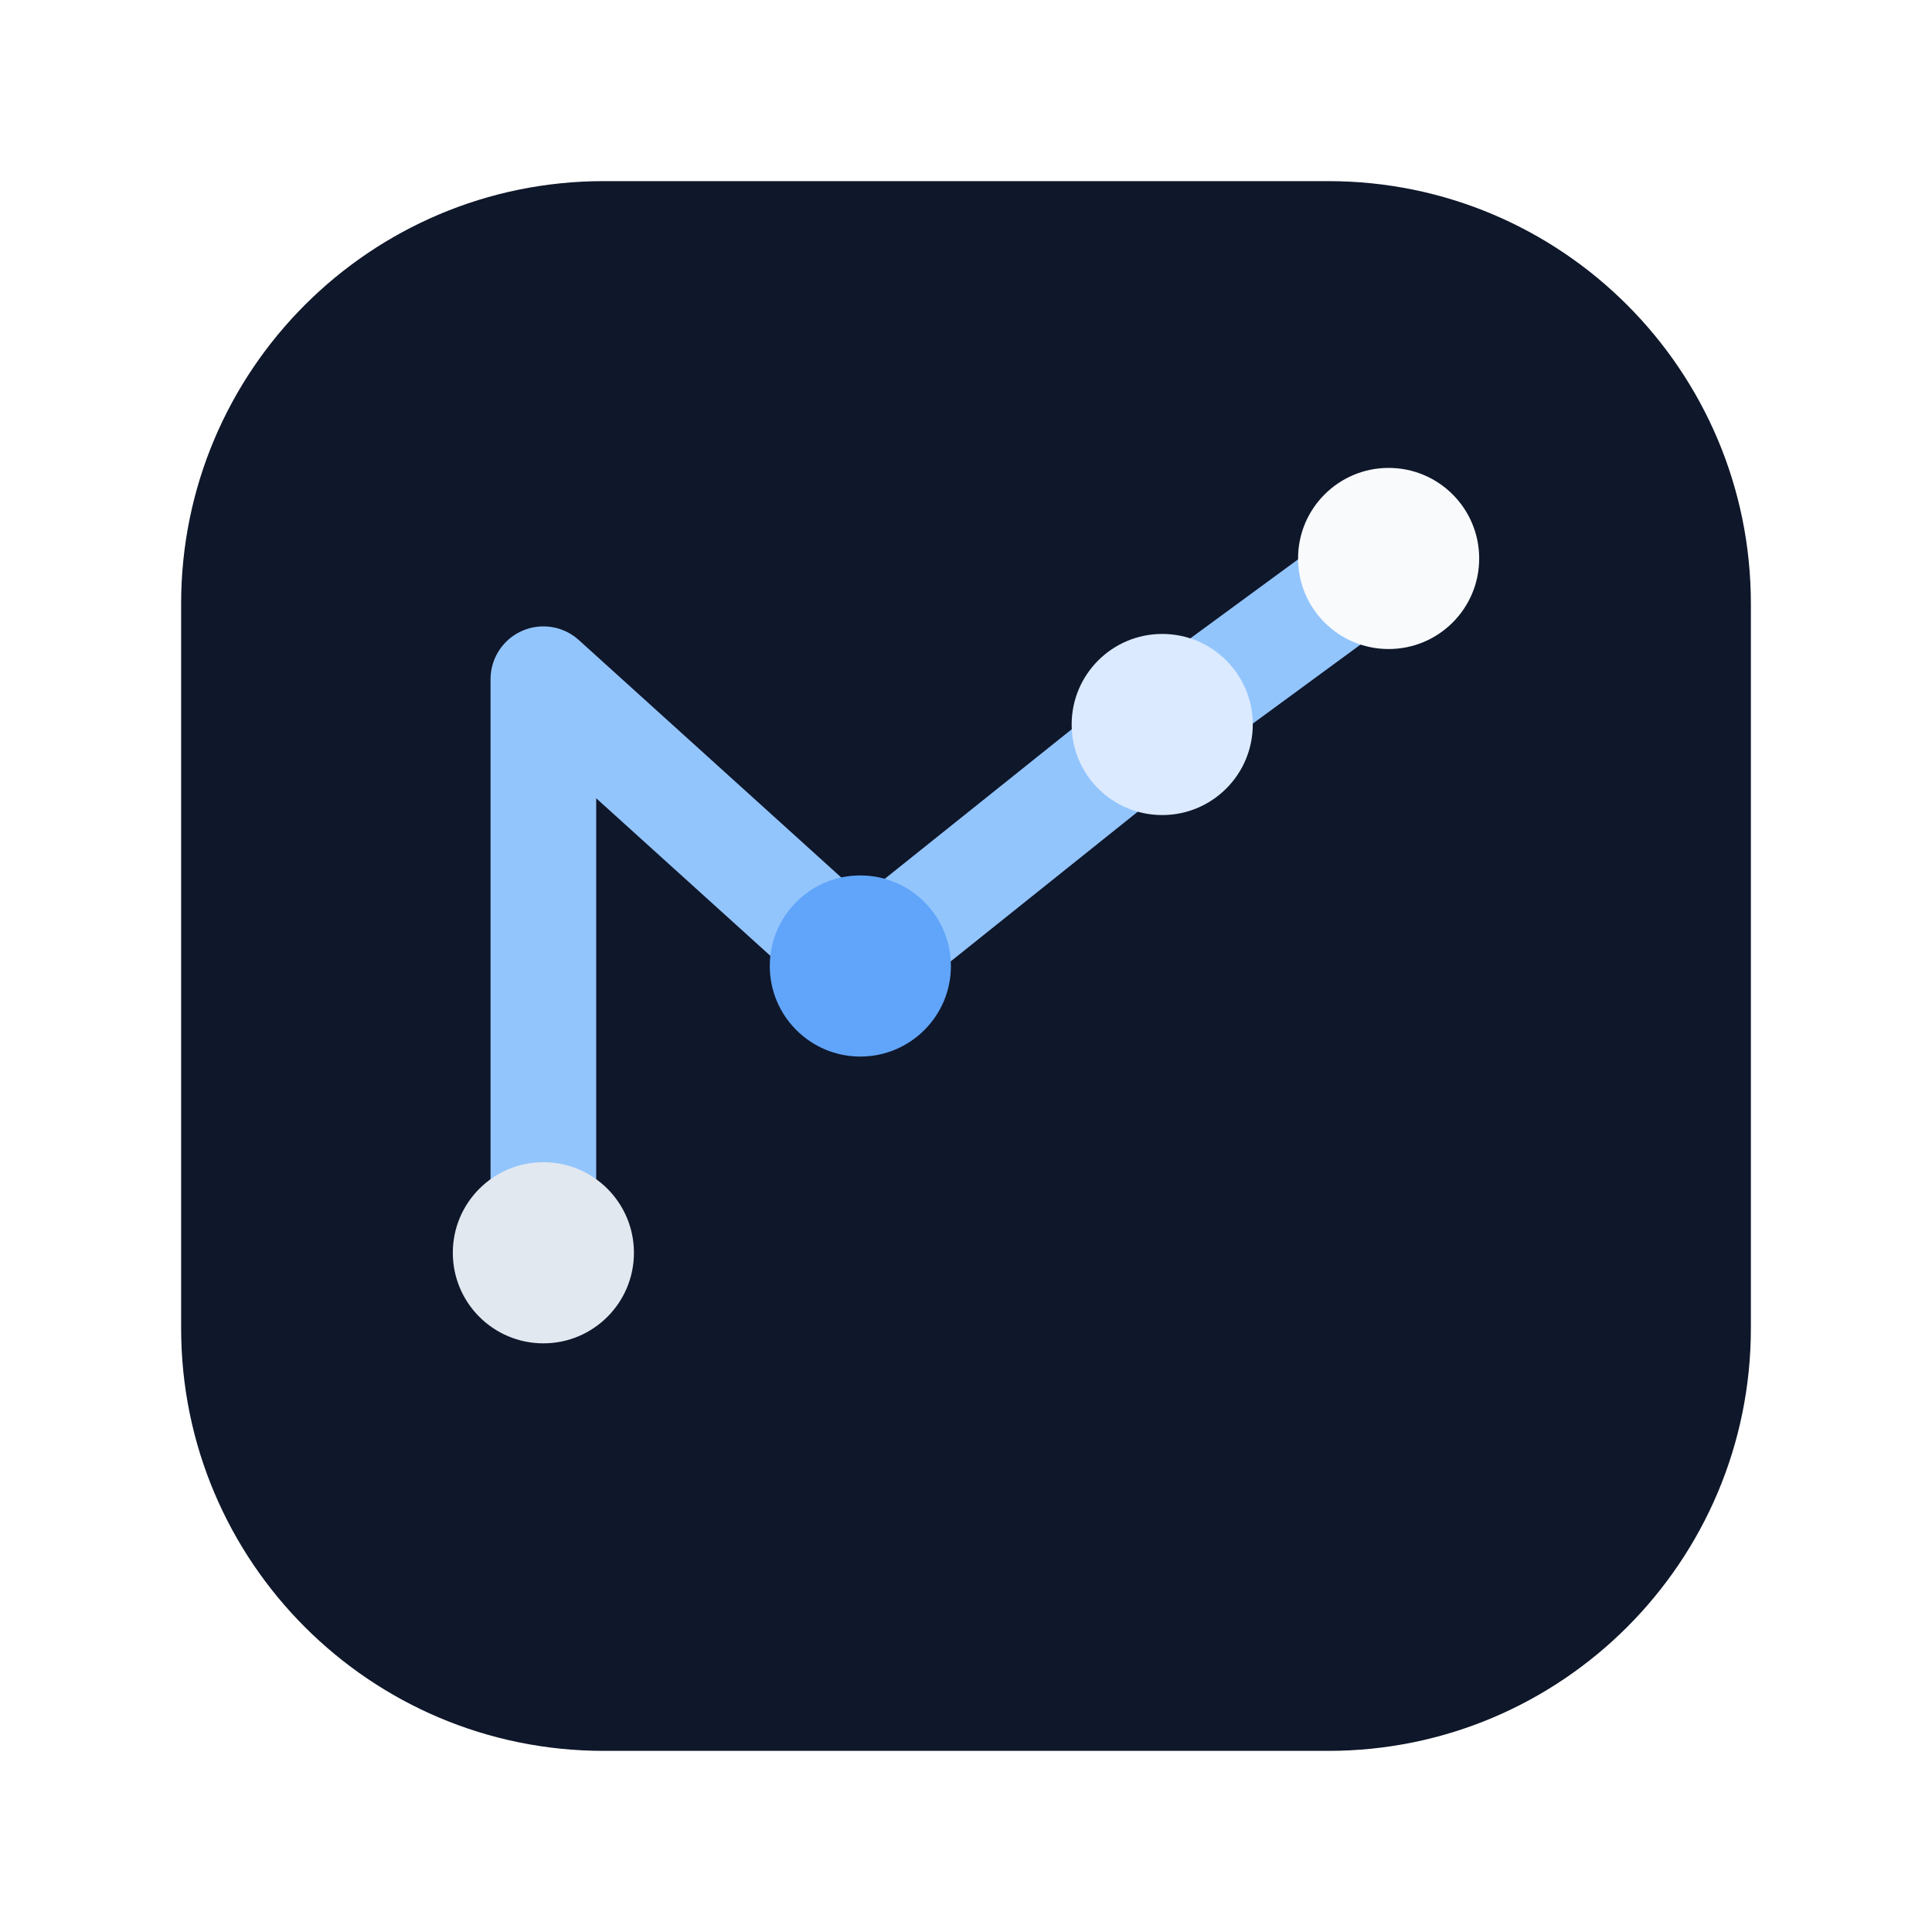
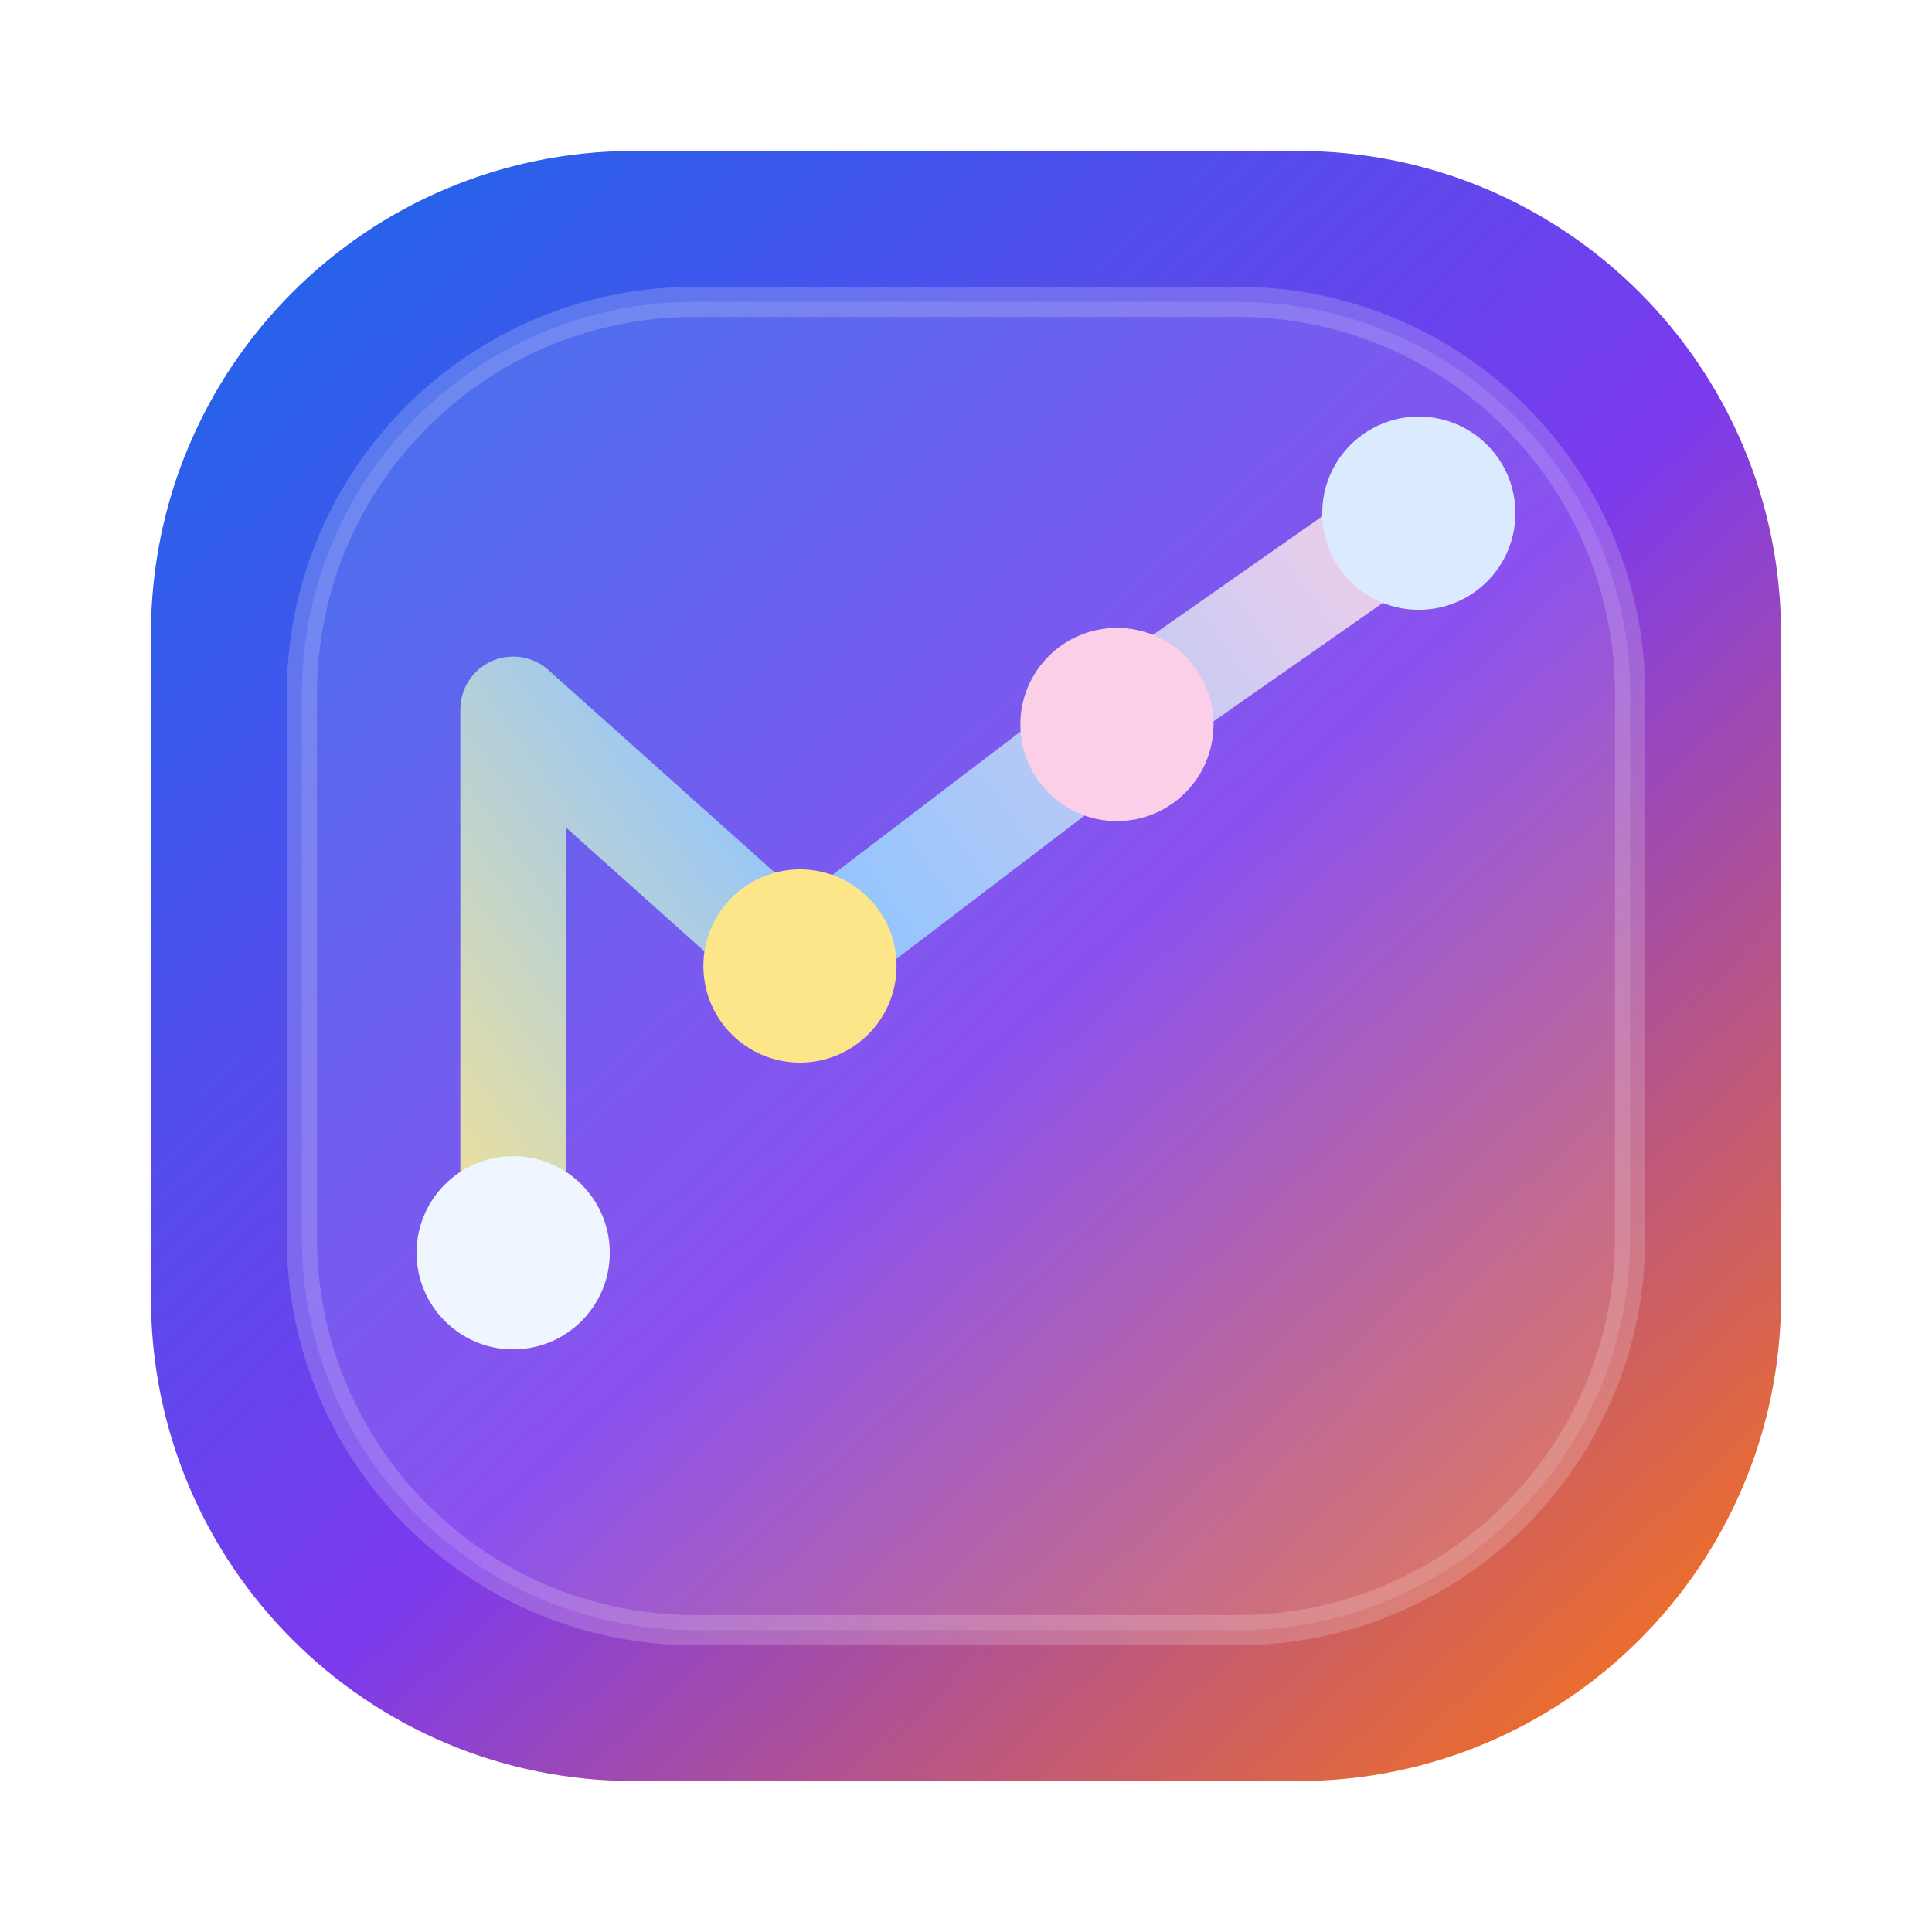
<svg xmlns="http://www.w3.org/2000/svg" width="64" height="64" viewBox="0 0 64 64" fill="none" aria-hidden="true">
-   <rect x="6" y="6" width="52" height="52" rx="14" fill="#0F172A" />
-   <path d="M18 41.5V22.5L28.5 32L38.5 24L46 18.5" stroke="#93C5FD" stroke-width="3.5" stroke-linecap="round" stroke-linejoin="round" />
-   <circle cx="18" cy="41.5" r="3" fill="#E2E8F0" />
-   <circle cx="28.5" cy="32" r="3" fill="#60A5FA" />
-   <circle cx="38.5" cy="24" r="3" fill="#DBEAFE" />
-   <circle cx="46" cy="18.5" r="3" fill="#F8FAFC" />
+   <defs>
+     <linearGradient id="bg" x1="10" y1="8" x2="56" y2="58" gradientUnits="userSpaceOnUse">
+       <stop stop-color="#2563EB" />
+       <stop offset="0.52" stop-color="#7C3AED" />
+       <stop offset="1" stop-color="#F97316" />
+     </linearGradient>
+     <linearGradient id="line" x1="14" y1="44" x2="50" y2="18" gradientUnits="userSpaceOnUse">
+       <stop stop-color="#FDE68A" />
+       <stop offset="0.44" stop-color="#93C5FD" />
+       <stop offset="1" stop-color="#FBCFE8" />
+     </linearGradient>
+   </defs>
+   <rect x="5" y="5" width="54" height="54" rx="16" fill="url(#bg)" />
+   <rect x="10" y="10" width="44" height="44" rx="13" fill="rgba(255,255,255,0.12)" stroke="rgba(255,255,255,0.18)" />
+   <path d="M17 41.5V23.5L26.5 32L37 24L47 17" stroke="url(#line)" stroke-width="3.5" stroke-linecap="round" stroke-linejoin="round" />
+   <circle cx="17" cy="41.5" r="3.2" fill="#EFF6FF" />
+   <circle cx="26.5" cy="32" r="3.2" fill="#FDE68A" />
+   <circle cx="37" cy="24" r="3.2" fill="#FBCFE8" />
+   <circle cx="47" cy="17" r="3.2" fill="#DBEAFE" />
</svg>
